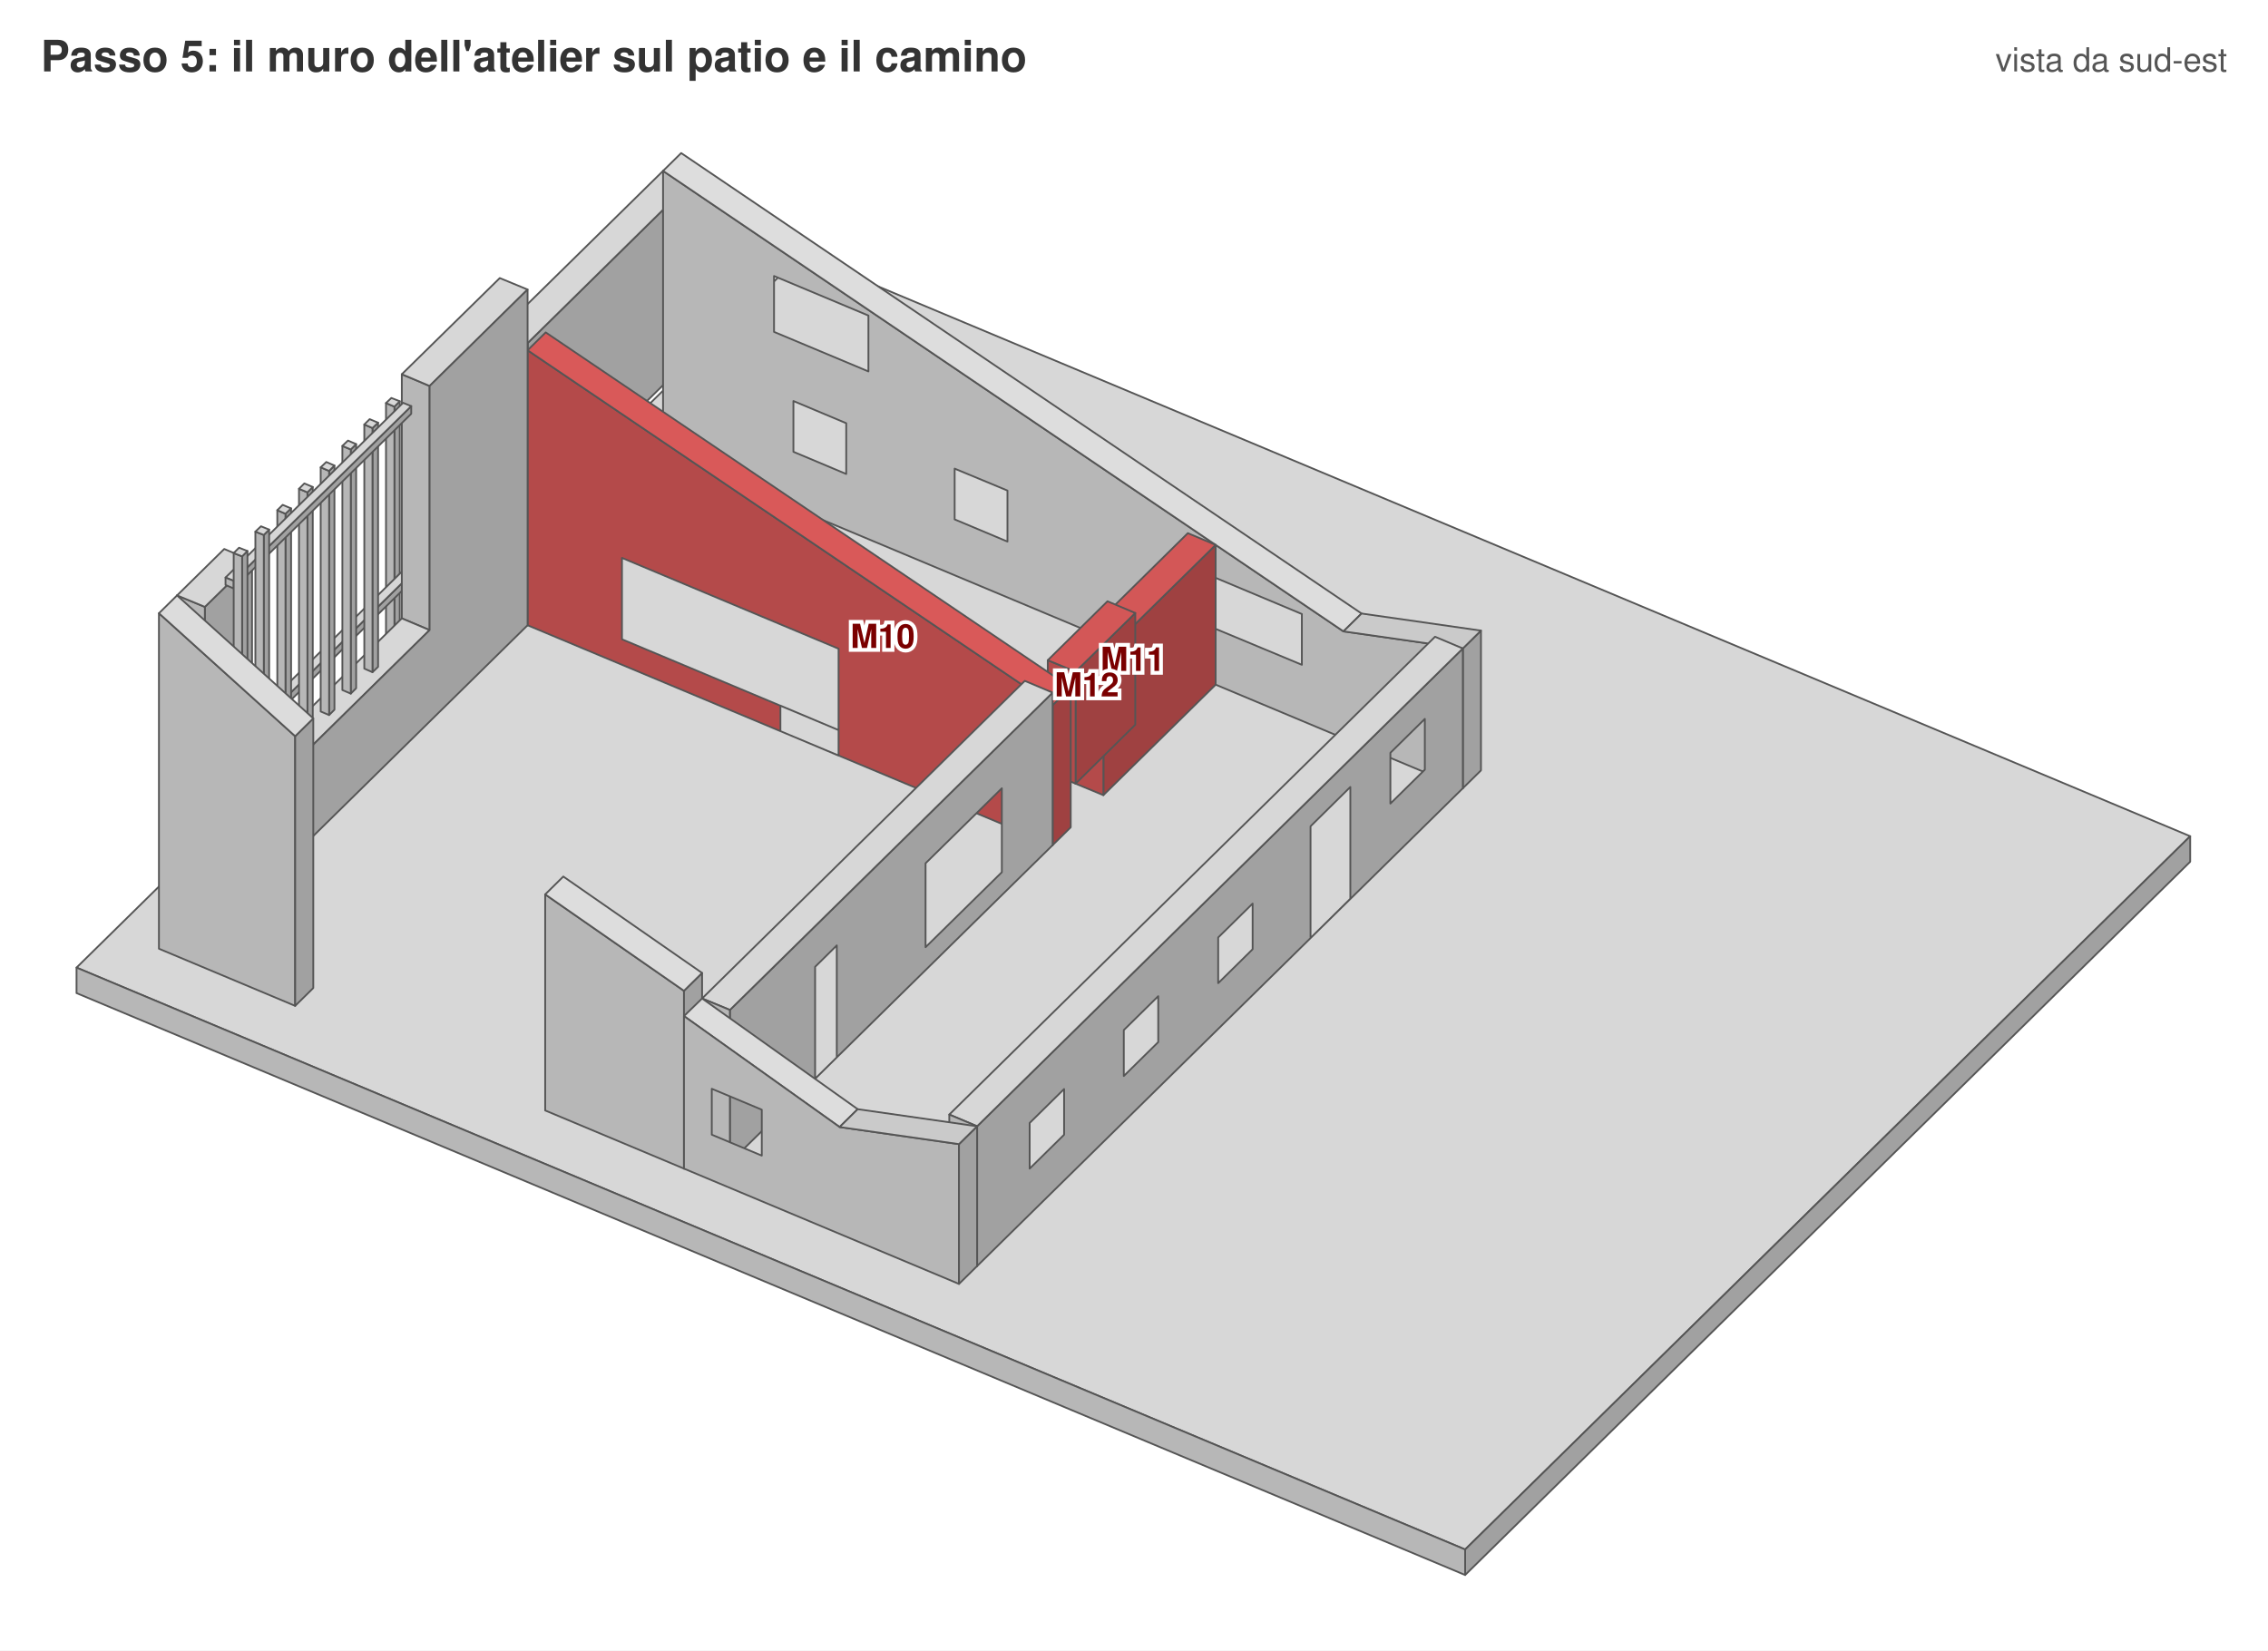
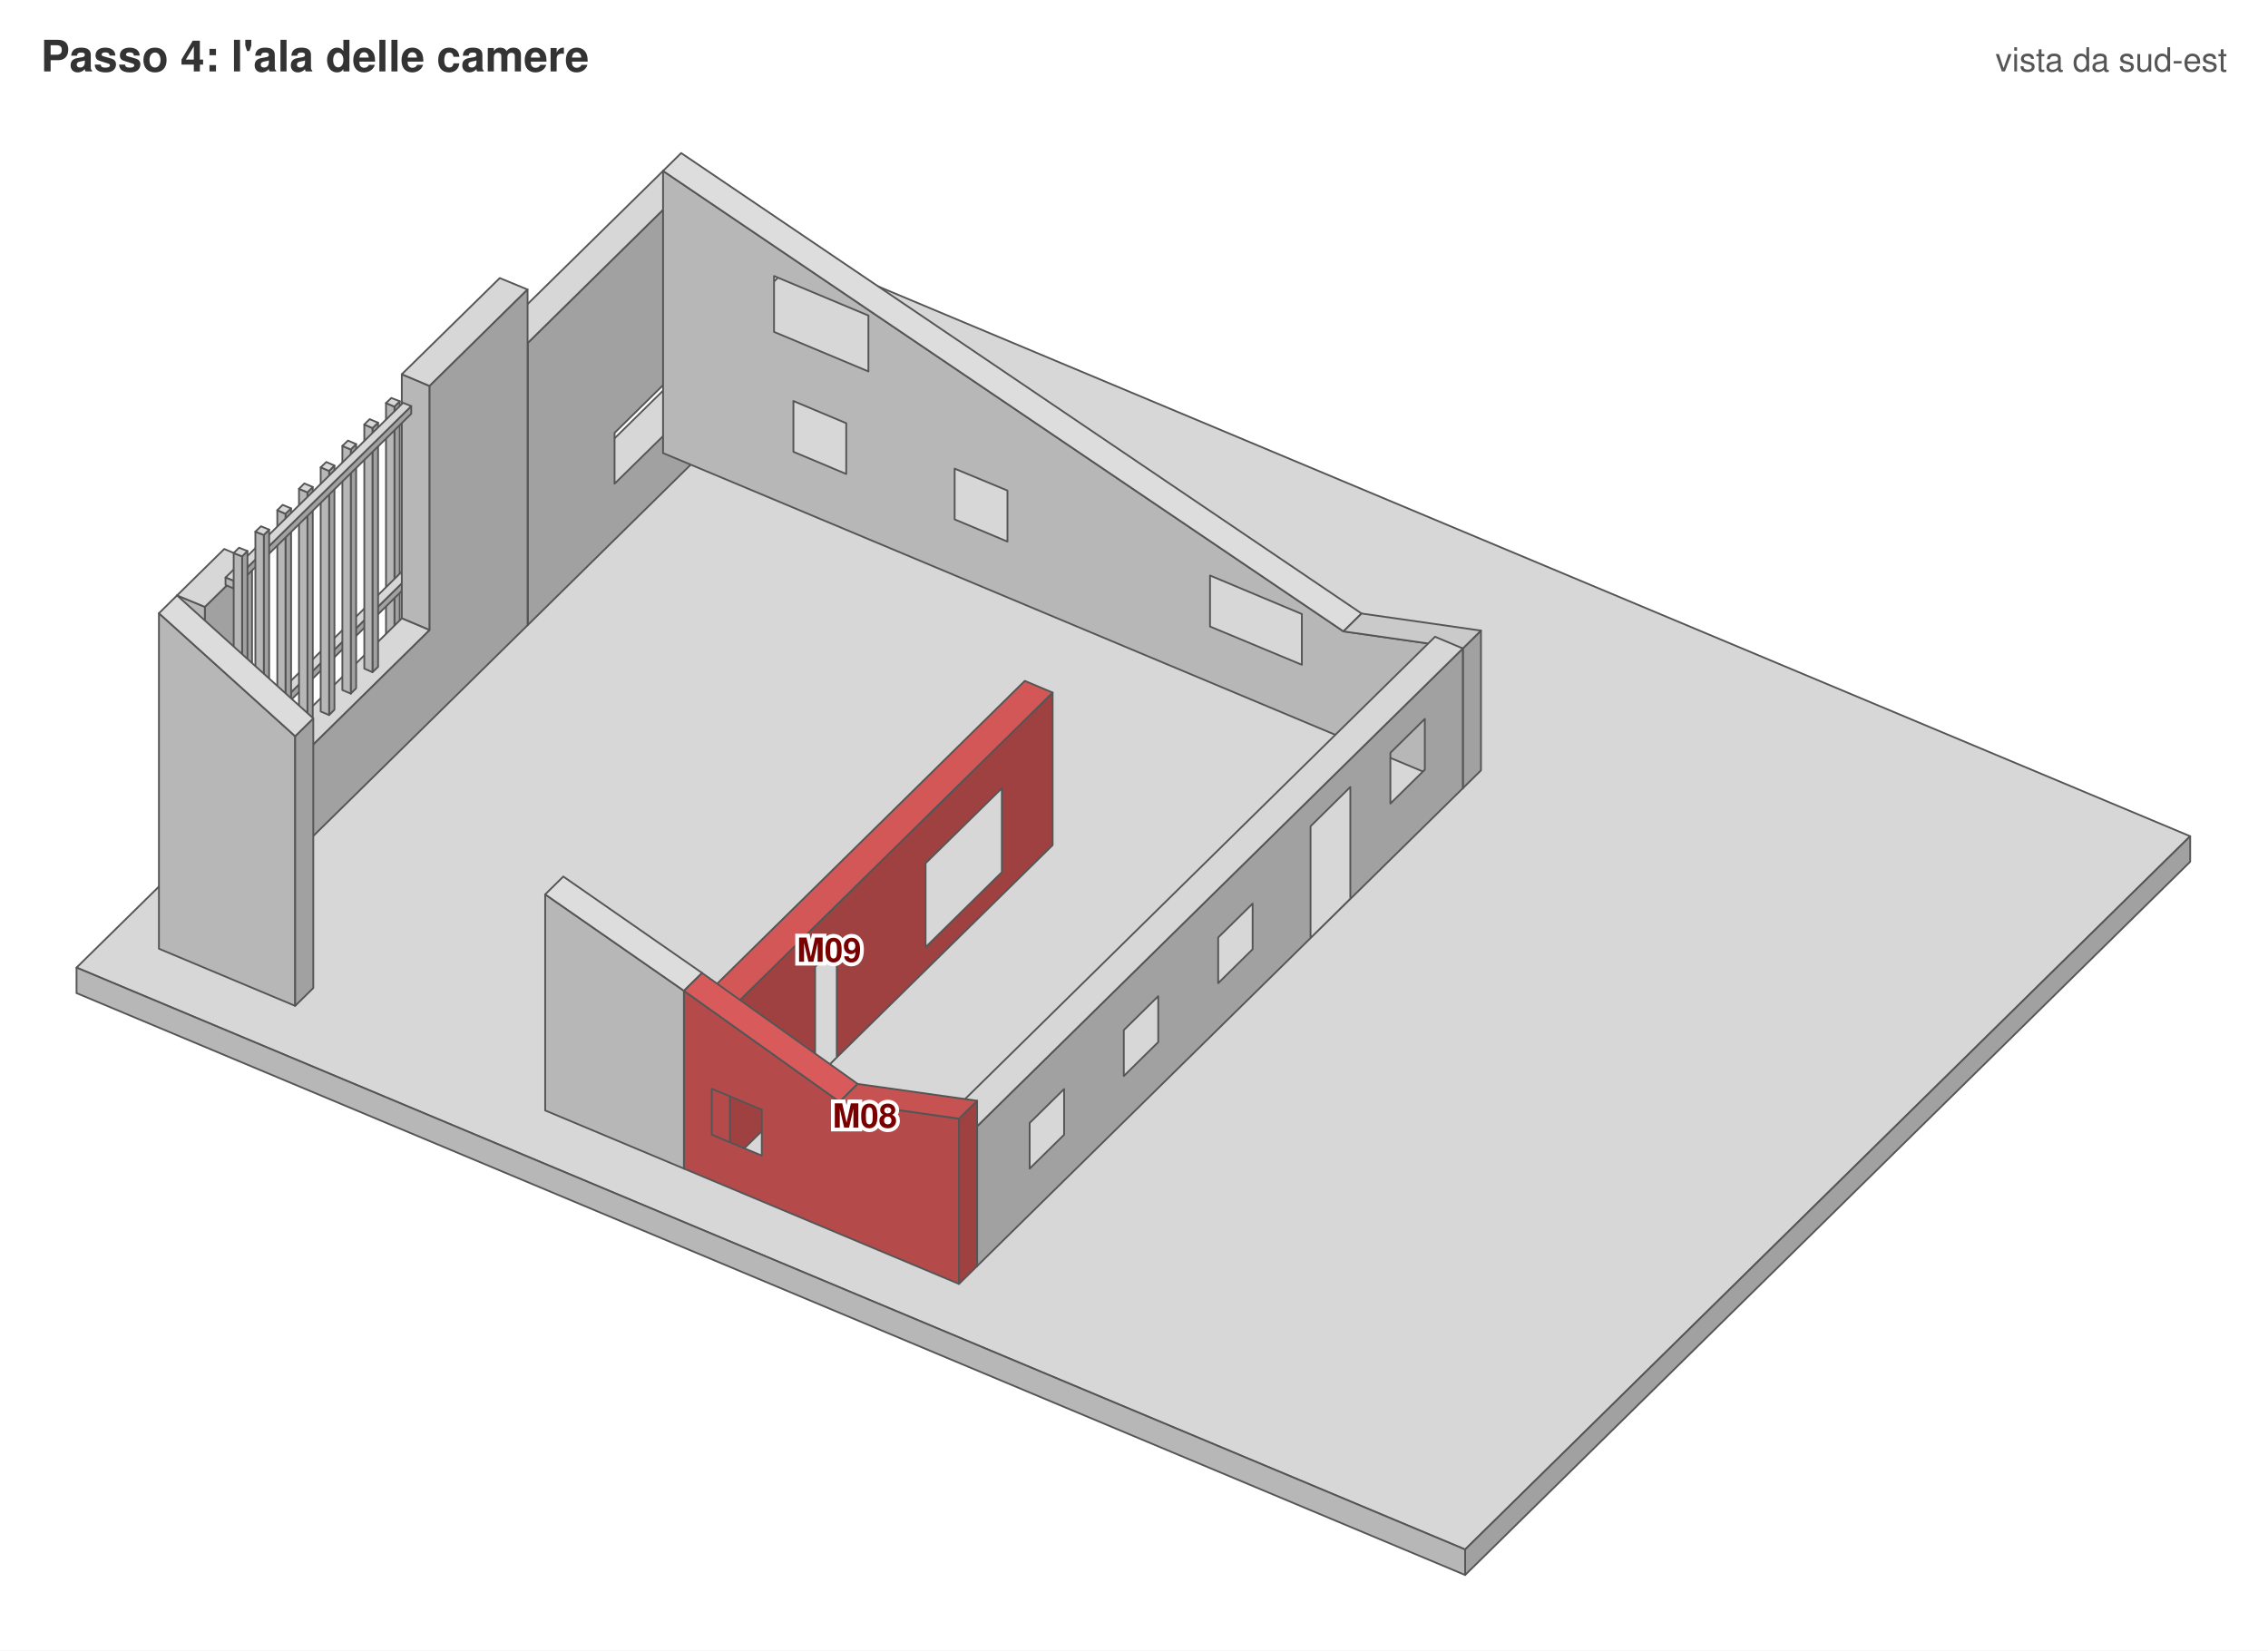
<svg xmlns="http://www.w3.org/2000/svg" viewBox="0 0 889 647" width="889" height="647">
  <rect width="100%" height="100%" fill="#ffffff" />
-   <text x="16" y="28" font-family="Helvetica, Arial, sans-serif" font-size="17" font-weight="bold" fill="#333">Passo 5: il muro dell'atelier sul patio e il camino</text>
+   <text x="16" y="28" font-family="Helvetica, Arial, sans-serif" font-size="17" font-weight="bold" fill="#333">Passo 4: l'ala delle camere</text>
  <path d="M 314.2 99.7 L 858.5 327.8 L 574.3 607.4 L 30.0 379.3 Z" fill="rgb(215,215,215)" fill-rule="evenodd" stroke="#555" stroke-width="0.7" stroke-linejoin="round" />
  <path d="M 858.5 337.8 L 574.3 617.4 L 574.3 607.4 L 858.5 327.8 Z" fill="rgb(161,161,161)" fill-rule="evenodd" stroke="#555" stroke-width="0.7" stroke-linejoin="round" />
  <path d="M 574.3 617.4 L 30.0 389.3 L 30.0 379.3 L 574.3 607.4 Z" fill="rgb(183,183,183)" fill-rule="evenodd" stroke="#555" stroke-width="0.7" stroke-linejoin="round" />
  <path d="M 270.7 182.2 L 206.8 245.1 L 206.8 134.5 L 270.7 71.6 Z M 267.2 163.8 L 240.9 189.6 L 240.9 169.7 L 267.2 143.8 Z" fill="rgb(161,161,161)" fill-rule="evenodd" stroke="#555" stroke-width="0.7" stroke-linejoin="round" />
  <path d="M 195.9 240.5 L 195.9 129.9 L 206.8 134.5 L 206.8 245.1 Z" fill="rgb(183,183,183)" fill-rule="evenodd" stroke="#555" stroke-width="0.7" stroke-linejoin="round" />
  <path d="M 195.9 129.9 L 259.9 67.0 L 270.7 71.6 L 206.8 134.5 Z" fill="rgb(215,215,215)" fill-rule="evenodd" stroke="#555" stroke-width="0.7" stroke-linejoin="round" />
  <path d="M 259.9 177.6 L 573.4 309.0 L 573.4 254.2 L 526.6 247.5 L 259.9 67.0 Z M 311.0 177.1 L 331.7 185.8 L 331.7 165.9 L 311.0 157.2 Z M 374.2 203.6 L 394.9 212.3 L 394.9 192.3 L 374.2 183.7 Z M 474.3 245.6 L 510.3 260.6 L 510.3 240.7 L 474.3 225.6 Z M 303.4 130.1 L 340.4 145.6 L 340.4 123.7 L 303.4 108.2 Z" fill="rgb(183,183,183)" fill-rule="evenodd" stroke="#555" stroke-width="0.7" stroke-linejoin="round" />
  <path d="M 533.7 240.5 L 267.0 60.0 L 259.9 67.0 L 526.6 247.5 Z" fill="rgb(221,221,221)" fill-rule="evenodd" stroke="#555" stroke-width="0.7" stroke-linejoin="round" />
  <path d="M 580.5 302.0 L 580.5 247.2 L 573.4 254.2 L 573.4 309.0 Z" fill="rgb(161,161,161)" fill-rule="evenodd" stroke="#555" stroke-width="0.7" stroke-linejoin="round" />
  <path d="M 580.5 247.2 L 533.7 240.5 L 526.6 247.5 L 573.4 254.2 Z" fill="rgb(202,202,202)" fill-rule="evenodd" stroke="#555" stroke-width="0.7" stroke-linejoin="round" />
-   <path d="M 476.5 268.4 L 432.5 311.7 L 432.5 256.9 L 476.5 213.6 Z" fill="rgb(159,65,65)" fill-rule="evenodd" stroke="#555" stroke-width="0.7" stroke-linejoin="round" />
-   <path d="M 421.6 252.4 L 465.6 209.0 L 476.5 213.6 L 432.5 256.9 Z" fill="rgb(211,87,87)" fill-rule="evenodd" stroke="#555" stroke-width="0.7" stroke-linejoin="round" />
-   <path d="M 421.6 307.2 L 421.6 252.4 L 432.5 256.9 L 432.5 311.7 Z" fill="rgb(180,74,74)" fill-rule="evenodd" stroke="#555" stroke-width="0.7" stroke-linejoin="round" />
-   <path d="M 445.0 284.1 L 421.6 307.2 L 421.6 263.3 L 445.0 240.3 Z" fill="rgb(159,65,65)" fill-rule="evenodd" stroke="#555" stroke-width="0.7" stroke-linejoin="round" />
-   <path d="M 410.7 302.6 L 410.7 258.8 L 421.6 263.3 L 421.6 307.2 Z" fill="rgb(180,74,74)" fill-rule="evenodd" stroke="#555" stroke-width="0.7" stroke-linejoin="round" />
-   <path d="M 410.7 258.8 L 434.1 235.7 L 445.0 240.3 L 421.6 263.3 Z" fill="rgb(211,87,87)" fill-rule="evenodd" stroke="#555" stroke-width="0.7" stroke-linejoin="round" />
-   <path d="M 206.8 245.1 L 412.6 331.3 L 412.6 276.5 L 206.8 137.3 Z M 243.8 250.6 L 328.7 286.2 L 328.7 254.3 L 243.8 218.7 Z M 305.9 286.6 L 328.7 296.2 L 328.7 286.2 L 305.9 276.6 Z" fill="rgb(180,74,74)" fill-rule="evenodd" stroke="#555" stroke-width="0.7" stroke-linejoin="round" />
-   <path d="M 419.7 269.5 L 213.9 130.3 L 206.8 137.3 L 412.6 276.5 Z" fill="rgb(217,89,89)" fill-rule="evenodd" stroke="#555" stroke-width="0.7" stroke-linejoin="round" />
-   <path d="M 419.7 324.3 L 419.7 269.5 L 412.6 276.5 L 412.6 331.3 Z" fill="rgb(159,65,65)" fill-rule="evenodd" stroke="#555" stroke-width="0.7" stroke-linejoin="round" />
  <path d="M 156.7 253.0 L 154.6 255.1 L 154.6 159.4 L 156.7 157.3 Z" fill="rgb(161,161,161)" fill-rule="evenodd" stroke="#555" stroke-width="0.7" stroke-linejoin="round" />
  <path d="M 151.3 253.7 L 151.3 158.0 L 154.6 159.4 L 154.6 255.1 Z" fill="rgb(183,183,183)" fill-rule="evenodd" stroke="#555" stroke-width="0.7" stroke-linejoin="round" />
  <path d="M 151.3 158.0 L 153.4 156.0 L 156.7 157.3 L 154.6 159.4 Z" fill="rgb(215,215,215)" fill-rule="evenodd" stroke="#555" stroke-width="0.7" stroke-linejoin="round" />
  <path d="M 161.2 228.0 L 91.6 296.5 L 91.6 293.5 L 161.2 225.0 Z" fill="rgb(161,161,161)" fill-rule="evenodd" stroke="#555" stroke-width="0.7" stroke-linejoin="round" />
  <path d="M 88.4 292.1 L 158.0 223.6 L 161.2 225.0 L 91.6 293.5 Z" fill="rgb(215,215,215)" fill-rule="evenodd" stroke="#555" stroke-width="0.7" stroke-linejoin="round" />
  <path d="M 88.4 295.1 L 88.4 292.1 L 91.6 293.5 L 91.6 296.5 Z" fill="rgb(183,183,183)" fill-rule="evenodd" stroke="#555" stroke-width="0.7" stroke-linejoin="round" />
  <path d="M 157.5 242.4 L 157.5 146.7 L 168.4 151.3 L 168.4 247.0 Z" fill="rgb(183,183,183)" fill-rule="evenodd" stroke="#555" stroke-width="0.7" stroke-linejoin="round" />
  <path d="M 87.9 310.9 L 157.5 242.4 L 168.4 247.0 L 98.8 315.5 Z" fill="rgb(215,215,215)" fill-rule="evenodd" stroke="#555" stroke-width="0.7" stroke-linejoin="round" />
  <path d="M 157.5 146.7 L 195.9 109.0 L 206.8 113.5 L 168.4 151.3 Z" fill="rgb(215,215,215)" fill-rule="evenodd" stroke="#555" stroke-width="0.7" stroke-linejoin="round" />
  <path d="M 206.8 245.1 L 80.3 369.5 L 80.3 237.9 L 98.8 219.8 L 98.8 315.5 L 168.4 247.0 L 168.4 151.3 L 206.8 113.5 Z" fill="rgb(161,161,161)" fill-rule="evenodd" stroke="#555" stroke-width="0.7" stroke-linejoin="round" />
  <path d="M 69.4 364.9 L 69.4 233.4 L 80.3 237.9 L 80.3 369.5 Z" fill="rgb(183,183,183)" fill-rule="evenodd" stroke="#555" stroke-width="0.7" stroke-linejoin="round" />
  <path d="M 69.4 233.4 L 87.9 215.2 L 98.8 219.8 L 80.3 237.9 Z" fill="rgb(215,215,215)" fill-rule="evenodd" stroke="#555" stroke-width="0.7" stroke-linejoin="round" />
  <path d="M 148.2 261.4 L 146.0 263.5 L 146.0 167.8 L 148.2 165.7 Z" fill="rgb(161,161,161)" fill-rule="evenodd" stroke="#555" stroke-width="0.7" stroke-linejoin="round" />
  <path d="M 142.8 262.1 L 142.8 166.4 L 146.0 167.8 L 146.0 263.5 Z" fill="rgb(183,183,183)" fill-rule="evenodd" stroke="#555" stroke-width="0.7" stroke-linejoin="round" />
  <path d="M 142.8 166.4 L 144.9 164.3 L 148.2 165.7 L 146.0 167.8 Z" fill="rgb(215,215,215)" fill-rule="evenodd" stroke="#555" stroke-width="0.7" stroke-linejoin="round" />
  <path d="M 139.6 269.8 L 137.5 271.9 L 137.5 176.2 L 139.6 174.1 Z" fill="rgb(161,161,161)" fill-rule="evenodd" stroke="#555" stroke-width="0.7" stroke-linejoin="round" />
  <path d="M 134.2 270.5 L 134.2 174.8 L 137.5 176.2 L 137.5 271.9 Z" fill="rgb(183,183,183)" fill-rule="evenodd" stroke="#555" stroke-width="0.7" stroke-linejoin="round" />
  <path d="M 134.2 174.8 L 136.4 172.7 L 139.6 174.1 L 137.5 176.2 Z" fill="rgb(215,215,215)" fill-rule="evenodd" stroke="#555" stroke-width="0.7" stroke-linejoin="round" />
  <path d="M 131.1 278.2 L 129.0 280.3 L 129.0 184.6 L 131.1 182.5 Z" fill="rgb(161,161,161)" fill-rule="evenodd" stroke="#555" stroke-width="0.7" stroke-linejoin="round" />
  <path d="M 125.7 278.9 L 125.7 183.2 L 129.0 184.6 L 129.0 280.3 Z" fill="rgb(183,183,183)" fill-rule="evenodd" stroke="#555" stroke-width="0.7" stroke-linejoin="round" />
  <path d="M 125.7 183.2 L 127.9 181.1 L 131.1 182.5 L 129.0 184.6 Z" fill="rgb(215,215,215)" fill-rule="evenodd" stroke="#555" stroke-width="0.7" stroke-linejoin="round" />
  <path d="M 122.6 286.5 L 120.5 288.6 L 120.5 193.0 L 122.6 190.9 Z" fill="rgb(161,161,161)" fill-rule="evenodd" stroke="#555" stroke-width="0.7" stroke-linejoin="round" />
  <path d="M 117.2 287.3 L 117.2 191.6 L 120.5 193.0 L 120.5 288.6 Z" fill="rgb(183,183,183)" fill-rule="evenodd" stroke="#555" stroke-width="0.7" stroke-linejoin="round" />
  <path d="M 117.2 191.6 L 119.3 189.5 L 122.6 190.9 L 120.5 193.0 Z" fill="rgb(215,215,215)" fill-rule="evenodd" stroke="#555" stroke-width="0.7" stroke-linejoin="round" />
  <path d="M 114.1 294.9 L 111.9 297.0 L 111.9 201.4 L 114.1 199.3 Z" fill="rgb(161,161,161)" fill-rule="evenodd" stroke="#555" stroke-width="0.7" stroke-linejoin="round" />
  <path d="M 108.7 295.7 L 108.7 200.0 L 111.9 201.4 L 111.9 297.0 Z" fill="rgb(183,183,183)" fill-rule="evenodd" stroke="#555" stroke-width="0.7" stroke-linejoin="round" />
  <path d="M 108.7 200.0 L 110.8 197.9 L 114.1 199.3 L 111.9 201.4 Z" fill="rgb(215,215,215)" fill-rule="evenodd" stroke="#555" stroke-width="0.7" stroke-linejoin="round" />
  <path d="M 161.2 162.2 L 91.6 230.7 L 91.6 227.7 L 161.2 159.2 Z" fill="rgb(161,161,161)" fill-rule="evenodd" stroke="#555" stroke-width="0.7" stroke-linejoin="round" />
  <path d="M 88.4 226.4 L 158.0 157.9 L 161.2 159.2 L 91.6 227.7 Z" fill="rgb(215,215,215)" fill-rule="evenodd" stroke="#555" stroke-width="0.7" stroke-linejoin="round" />
  <path d="M 88.4 229.3 L 88.4 226.4 L 91.6 227.7 L 91.6 230.7 Z" fill="rgb(183,183,183)" fill-rule="evenodd" stroke="#555" stroke-width="0.7" stroke-linejoin="round" />
  <path d="M 105.5 303.3 L 103.4 305.4 L 103.4 209.7 L 105.5 207.6 Z" fill="rgb(161,161,161)" fill-rule="evenodd" stroke="#555" stroke-width="0.7" stroke-linejoin="round" />
  <path d="M 100.1 304.1 L 100.1 208.4 L 103.4 209.7 L 103.4 305.4 Z" fill="rgb(183,183,183)" fill-rule="evenodd" stroke="#555" stroke-width="0.7" stroke-linejoin="round" />
  <path d="M 100.1 208.4 L 102.3 206.3 L 105.5 207.6 L 103.4 209.7 Z" fill="rgb(215,215,215)" fill-rule="evenodd" stroke="#555" stroke-width="0.7" stroke-linejoin="round" />
  <path d="M 97.0 311.7 L 94.9 313.8 L 94.9 218.1 L 97.0 216.0 Z" fill="rgb(161,161,161)" fill-rule="evenodd" stroke="#555" stroke-width="0.7" stroke-linejoin="round" />
  <path d="M 91.6 312.4 L 91.6 216.8 L 94.9 218.1 L 94.9 313.8 Z" fill="rgb(183,183,183)" fill-rule="evenodd" stroke="#555" stroke-width="0.7" stroke-linejoin="round" />
  <path d="M 91.6 216.8 L 93.7 214.7 L 97.0 216.0 L 94.9 218.1 Z" fill="rgb(215,215,215)" fill-rule="evenodd" stroke="#555" stroke-width="0.7" stroke-linejoin="round" />
-   <path d="M 412.6 331.3 L 286.1 455.7 L 286.1 395.9 L 412.6 271.5 Z M 392.7 341.9 L 362.8 371.3 L 362.8 338.4 L 392.7 309.0 Z M 328.0 414.5 L 319.5 422.9 L 319.5 379.0 L 328.0 370.6 Z" fill="rgb(161,161,161)" fill-rule="evenodd" stroke="#555" stroke-width="0.7" stroke-linejoin="round" />
-   <path d="M 275.2 391.4 L 401.7 266.9 L 412.6 271.5 L 286.1 395.9 Z" fill="rgb(215,215,215)" fill-rule="evenodd" stroke="#555" stroke-width="0.7" stroke-linejoin="round" />
-   <path d="M 275.2 451.2 L 275.2 391.4 L 286.1 395.9 L 286.1 455.7 Z" fill="rgb(183,183,183)" fill-rule="evenodd" stroke="#555" stroke-width="0.7" stroke-linejoin="round" />
+   <path d="M 412.6 331.3 L 286.1 455.7 L 286.1 395.9 L 412.6 271.5 Z M 392.7 341.9 L 362.8 371.3 L 362.8 338.4 L 392.7 309.0 Z M 328.0 414.5 L 319.5 422.9 L 319.5 379.0 L 328.0 370.6 Z" fill="rgb(159,65,65)" fill-rule="evenodd" stroke="#555" stroke-width="0.7" stroke-linejoin="round" />
+   <path d="M 275.2 391.4 L 401.7 266.9 L 412.6 271.5 L 286.1 395.9 Z" fill="rgb(211,87,87)" fill-rule="evenodd" stroke="#555" stroke-width="0.7" stroke-linejoin="round" />
+   <path d="M 275.2 451.2 L 275.2 391.4 L 286.1 395.9 L 286.1 455.7 Z" fill="rgb(180,74,74)" fill-rule="evenodd" stroke="#555" stroke-width="0.7" stroke-linejoin="round" />
  <path d="M 573.4 309.0 L 383.0 496.3 L 383.0 441.5 L 573.4 254.2 Z M 558.5 301.7 L 545.0 315.0 L 545.0 295.1 L 558.5 281.8 Z M 529.3 352.3 L 513.7 367.7 L 513.7 323.9 L 529.3 308.5 Z M 491.0 372.1 L 477.5 385.4 L 477.5 367.5 L 491.0 354.2 Z M 454.0 408.5 L 440.5 421.8 L 440.5 403.8 L 454.0 390.5 Z M 417.1 444.8 L 403.6 458.1 L 403.6 440.2 L 417.1 426.9 Z" fill="rgb(161,161,161)" fill-rule="evenodd" stroke="#555" stroke-width="0.7" stroke-linejoin="round" />
  <path d="M 372.1 436.9 L 562.5 249.6 L 573.4 254.2 L 383.0 441.5 Z" fill="rgb(215,215,215)" fill-rule="evenodd" stroke="#555" stroke-width="0.7" stroke-linejoin="round" />
  <path d="M 372.1 491.8 L 372.1 436.9 L 383.0 441.5 L 383.0 496.3 Z" fill="rgb(183,183,183)" fill-rule="evenodd" stroke="#555" stroke-width="0.7" stroke-linejoin="round" />
  <path d="M 62.3 371.9 L 115.7 394.3 L 115.7 288.6 L 62.3 240.4 Z" fill="rgb(183,183,183)" fill-rule="evenodd" stroke="#555" stroke-width="0.7" stroke-linejoin="round" />
  <path d="M 122.8 387.3 L 122.8 281.6 L 115.7 288.6 L 115.7 394.3 Z" fill="rgb(161,161,161)" fill-rule="evenodd" stroke="#555" stroke-width="0.7" stroke-linejoin="round" />
  <path d="M 122.8 281.6 L 69.4 233.4 L 62.3 240.4 L 115.7 288.6 Z" fill="rgb(220,220,220)" fill-rule="evenodd" stroke="#555" stroke-width="0.7" stroke-linejoin="round" />
  <path d="M 213.7 435.3 L 268.1 458.1 L 268.1 388.4 L 213.7 350.6 Z" fill="rgb(183,183,183)" fill-rule="evenodd" stroke="#555" stroke-width="0.7" stroke-linejoin="round" />
  <path d="M 275.2 451.2 L 275.2 381.4 L 268.1 388.4 L 268.1 458.1 Z" fill="rgb(161,161,161)" fill-rule="evenodd" stroke="#555" stroke-width="0.7" stroke-linejoin="round" />
  <path d="M 275.2 381.4 L 220.8 343.6 L 213.7 350.6 L 268.1 388.4 Z" fill="rgb(221,221,221)" fill-rule="evenodd" stroke="#555" stroke-width="0.7" stroke-linejoin="round" />
-   <path d="M 336.2 434.8 L 275.2 391.4 L 268.1 398.3 L 329.1 441.8 Z" fill="rgb(221,221,221)" fill-rule="evenodd" stroke="#555" stroke-width="0.7" stroke-linejoin="round" />
-   <path d="M 268.1 458.1 L 375.9 503.3 L 375.9 448.5 L 329.1 441.8 L 268.1 398.3 Z M 279.0 444.8 L 298.6 453.0 L 298.6 435.0 L 279.0 426.8 Z" fill="rgb(183,183,183)" fill-rule="evenodd" stroke="#555" stroke-width="0.7" stroke-linejoin="round" />
-   <path d="M 383.0 496.3 L 383.0 441.5 L 375.9 448.5 L 375.9 503.3 Z" fill="rgb(161,161,161)" fill-rule="evenodd" stroke="#555" stroke-width="0.7" stroke-linejoin="round" />
-   <path d="M 383.0 441.5 L 336.2 434.8 L 329.1 441.8 L 375.9 448.5 Z" fill="rgb(202,202,202)" fill-rule="evenodd" stroke="#555" stroke-width="0.7" stroke-linejoin="round" />
-   <text x="444" y="263" font-family="Helvetica, Arial, sans-serif" font-size="13" font-weight="bold" fill="#7a0000" text-anchor="middle" stroke="#fff" stroke-width="3" paint-order="stroke">M11</text>
-   <text x="426" y="273" font-family="Helvetica, Arial, sans-serif" font-size="13" font-weight="bold" fill="#7a0000" text-anchor="middle" stroke="#fff" stroke-width="3" paint-order="stroke">M12</text>
-   <text x="346" y="254" font-family="Helvetica, Arial, sans-serif" font-size="13" font-weight="bold" fill="#7a0000" text-anchor="middle" stroke="#fff" stroke-width="3" paint-order="stroke">M10</text>
+   <path d="M 268.1 458.1 L 375.9 503.3 L 375.9 438.5 L 329.1 431.9 L 268.1 388.4 Z M 279.0 444.8 L 298.6 453.0 L 298.6 435.0 L 279.0 426.8 Z" fill="rgb(180,74,74)" fill-rule="evenodd" stroke="#555" stroke-width="0.7" stroke-linejoin="round" />
+   <path d="M 336.2 424.9 L 275.2 381.4 L 268.1 388.4 L 329.1 431.9 Z" fill="rgb(217,90,90)" fill-rule="evenodd" stroke="#555" stroke-width="0.7" stroke-linejoin="round" />
+   <path d="M 383.0 496.3 L 383.0 431.5 L 375.9 438.5 L 375.9 503.3 Z" fill="rgb(159,65,65)" fill-rule="evenodd" stroke="#555" stroke-width="0.7" stroke-linejoin="round" />
+   <path d="M 383.0 431.5 L 336.2 424.9 L 329.1 431.9 L 375.9 438.5 Z" fill="rgb(199,82,82)" fill-rule="evenodd" stroke="#555" stroke-width="0.7" stroke-linejoin="round" />
+   <text x="325" y="377" font-family="Helvetica, Arial, sans-serif" font-size="13" font-weight="bold" fill="#7a0000" text-anchor="middle" stroke="#fff" stroke-width="3" paint-order="stroke">M09</text>
+   <text x="339" y="442" font-family="Helvetica, Arial, sans-serif" font-size="13" font-weight="bold" fill="#7a0000" text-anchor="middle" stroke="#fff" stroke-width="3" paint-order="stroke">M08</text>
  <text x="873" y="28" font-family="Helvetica, Arial, sans-serif" font-size="13" fill="#555" text-anchor="end">vista da sud-est</text>
</svg>
